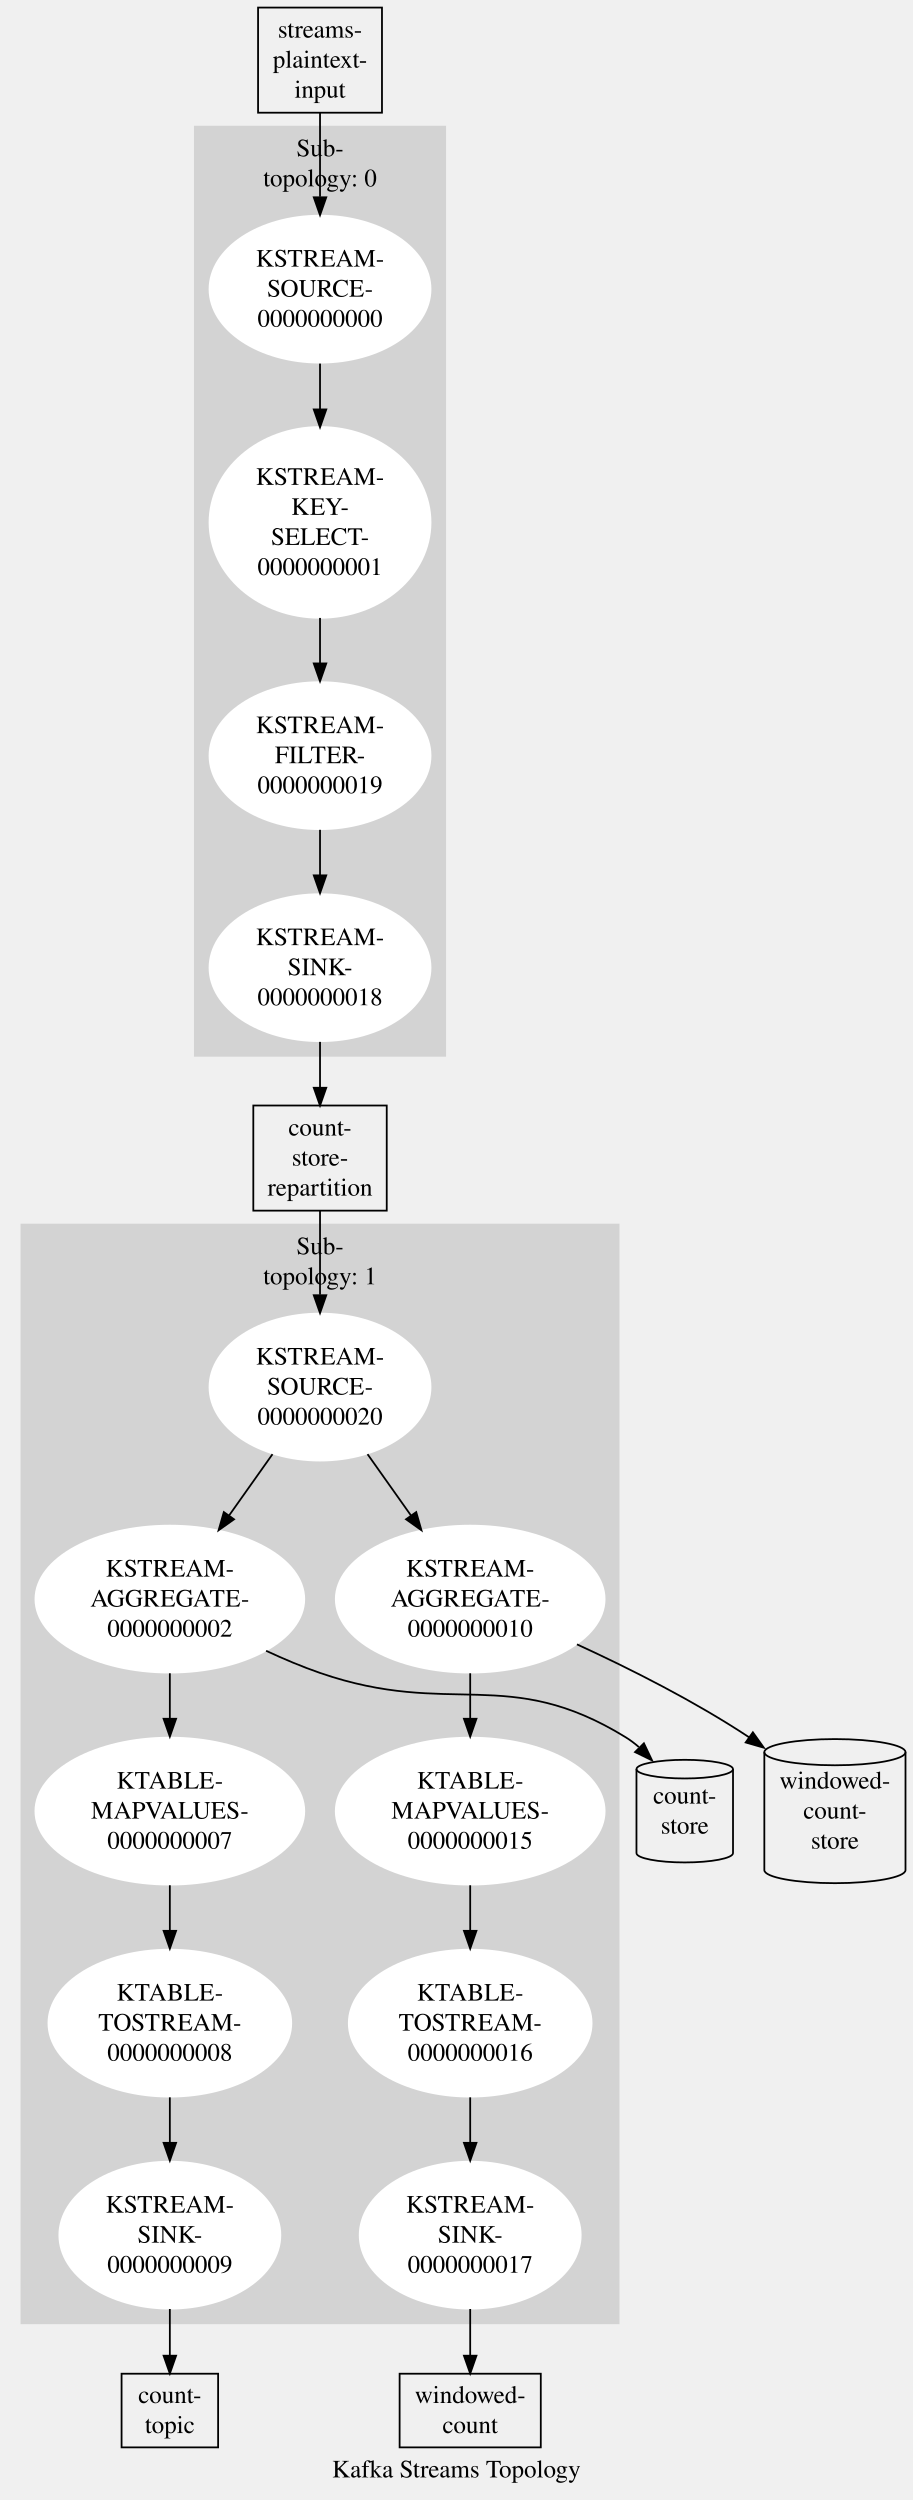
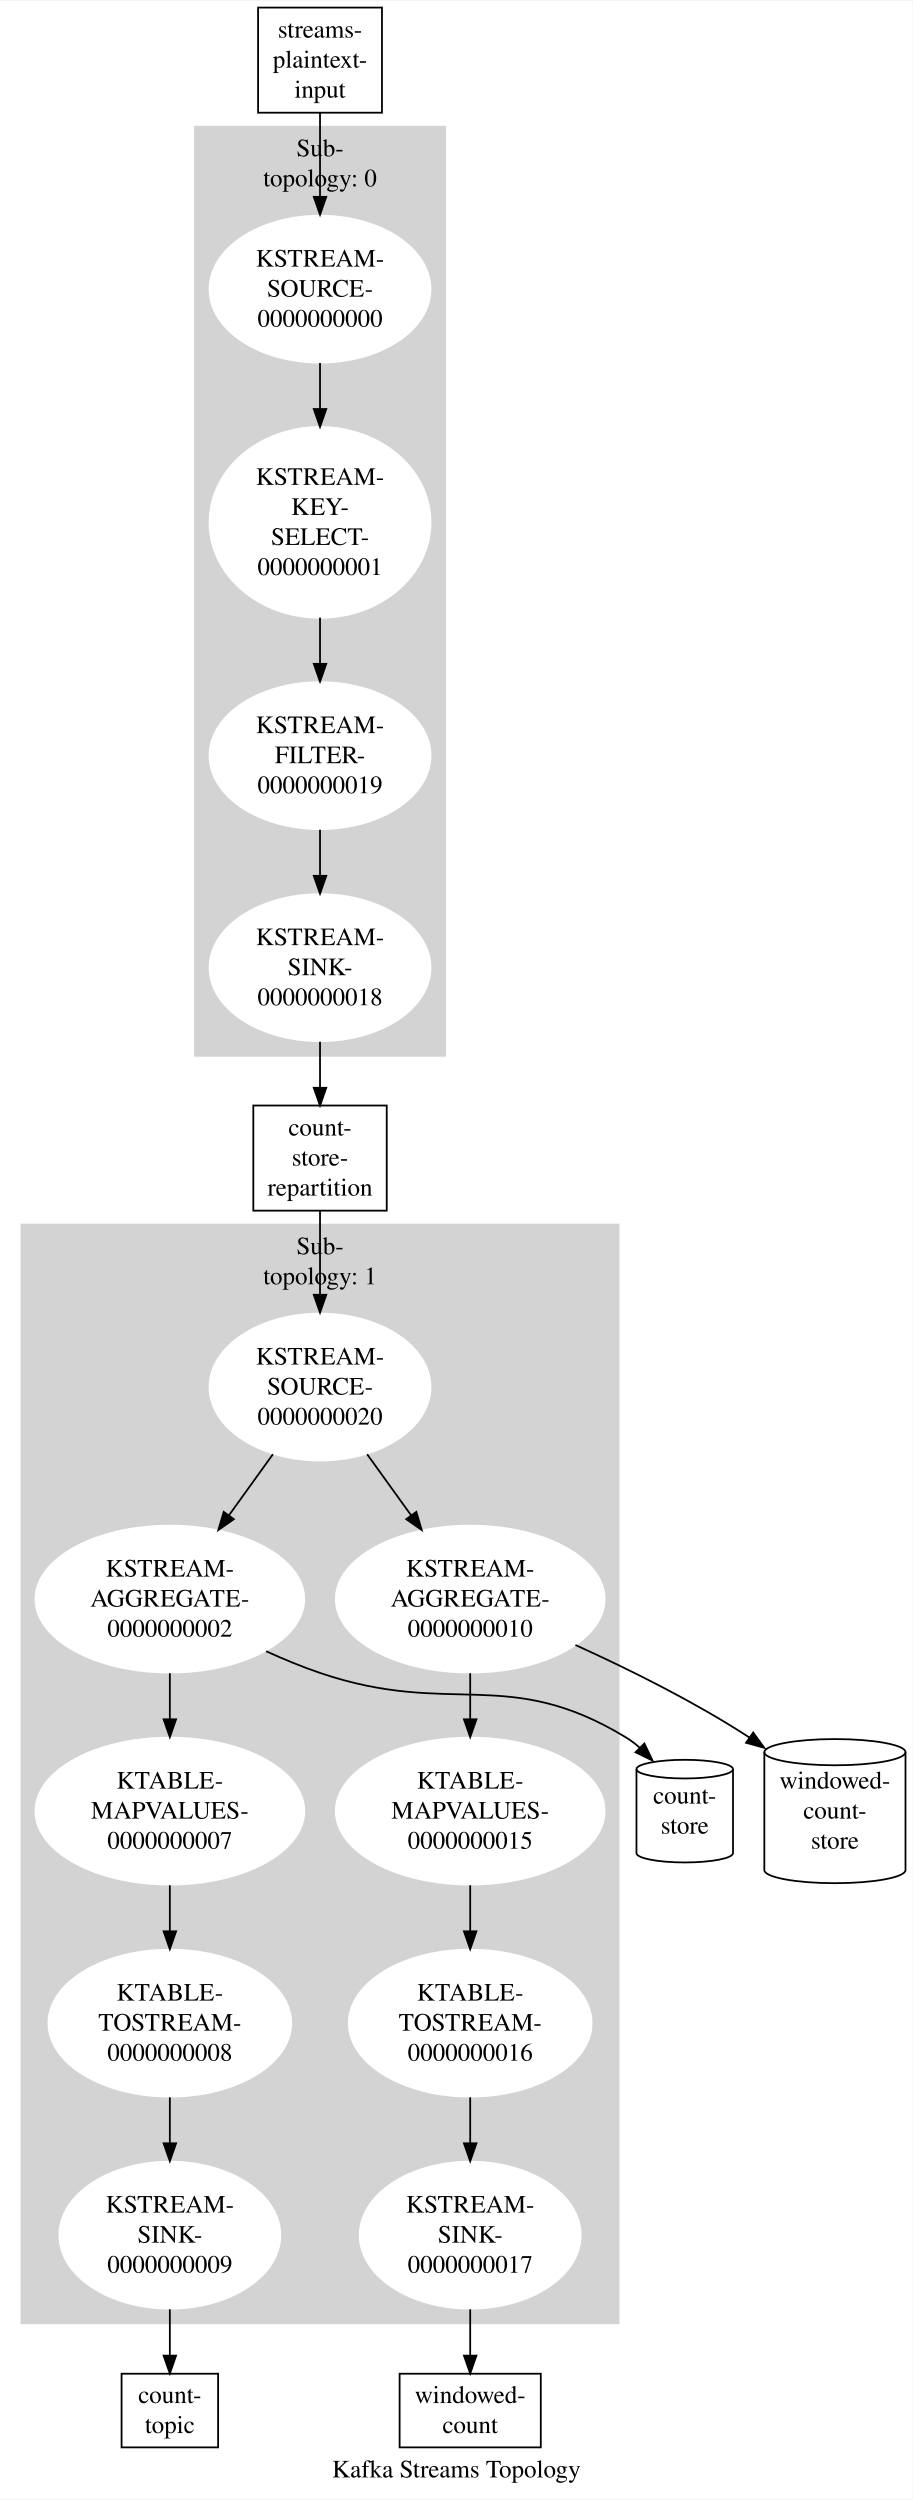
- <svg xmlns="http://www.w3.org/2000/svg" width="510pt" height="1397pt" viewBox="0.0 0.0 510.49 1397.47">
-   <g transform="scale(1 1) rotate(0) translate(4 1393.469)">
-     <text text-anchor="middle" x="251.245" y="-8.2" font-family="Times,serif" font-size="14.0" fill="#000000">Kafka Streams Topology</text>
-     <polygon fill="#d3d3d3" stroke="#d3d3d3" stroke-width="1.0" points="105,-803.35 105,-1323.069 245,-1323.069 245,-803.35 105,-803.35" />
-     <text text-anchor="middle" x="175.0" y="-1306.469" font-family="Times,serif" font-size="14.0" fill="#000000">Sub-</text>
-     <text text-anchor="middle" x="175.0" y="-1289.669" font-family="Times,serif" font-size="14.0" fill="#000000">topology: 0</text>
-     <polygon fill="#d3d3d3" stroke="#d3d3d3" stroke-width="1.0" points="8,-94.4 8,-708.95 342,-708.95 342,-94.4 8,-94.4" />
-     <text text-anchor="middle" x="175.0" y="-692.35" font-family="Times,serif" font-size="14.0" fill="#000000">Sub-</text>
-     <text text-anchor="middle" x="175.0" y="-675.55" font-family="Times,serif" font-size="14.0" fill="#000000">topology: 1</text>
-     <ellipse fill="#ffffff" stroke="#ffffff" stroke-width="1.0" cx="175.0" cy="-1232.174" rx="61.804" ry="41.091" />
-     <text text-anchor="middle" x="175.0" y="-1244.774" font-family="Times,serif" font-size="14.0" fill="#000000">KSTREAM-</text>
-     <text text-anchor="middle" x="175.0" y="-1227.974" font-family="Times,serif" font-size="14.0" fill="#000000">SOURCE-</text>
-     <text text-anchor="middle" x="175.0" y="-1211.174" font-family="Times,serif" font-size="14.0" fill="#000000">0000000000</text>
-     <ellipse fill="#ffffff" stroke="#ffffff" stroke-width="1.0" cx="175.0" cy="-1101.705" rx="61.804" ry="53.349" />
-     <text text-anchor="middle" x="175.0" y="-1122.705" font-family="Times,serif" font-size="14.0" fill="#000000">KSTREAM-</text>
-     <text text-anchor="middle" x="175.0" y="-1105.905" font-family="Times,serif" font-size="14.0" fill="#000000">KEY-</text>
-     <text text-anchor="middle" x="175.0" y="-1089.105" font-family="Times,serif" font-size="14.0" fill="#000000">SELECT-</text>
-     <text text-anchor="middle" x="175.0" y="-1072.305" font-family="Times,serif" font-size="14.0" fill="#000000">0000000001</text>
-     <path fill="none" stroke="#000000" stroke-width="1.0" d="M175,-1190.534C175,-1182.387 175,-1173.672 175,-1165.003" />
-     <polygon fill="#000000" stroke="#000000" stroke-width="1.0" points="178.5,-1164.883 175,-1154.884 171.5,-1164.884 178.5,-1164.883" />
-     <ellipse fill="#ffffff" stroke="#ffffff" stroke-width="1.0" cx="175.0" cy="-971.236" rx="61.804" ry="41.091" />
-     <text text-anchor="middle" x="175.0" y="-983.836" font-family="Times,serif" font-size="14.0" fill="#000000">KSTREAM-</text>
-     <text text-anchor="middle" x="175.0" y="-967.035" font-family="Times,serif" font-size="14.0" fill="#000000">FILTER-</text>
-     <text text-anchor="middle" x="175.0" y="-950.236" font-family="Times,serif" font-size="14.0" fill="#000000">0000000019</text>
-     <path fill="none" stroke="#000000" stroke-width="1.0" d="M175,-1048.262C175,-1039.856 175,-1031.181 175,-1022.819" />
-     <polygon fill="#000000" stroke="#000000" stroke-width="1.0" points="178.5,-1022.814 175,-1012.814 171.5,-1022.814 178.5,-1022.814" />
-     <ellipse fill="#ffffff" stroke="#ffffff" stroke-width="1.0" cx="175.0" cy="-852.645" rx="61.804" ry="41.091" />
-     <text text-anchor="middle" x="175.0" y="-865.245" font-family="Times,serif" font-size="14.0" fill="#000000">KSTREAM-</text>
-     <text text-anchor="middle" x="175.0" y="-848.445" font-family="Times,serif" font-size="14.0" fill="#000000">SINK-</text>
-     <text text-anchor="middle" x="175.0" y="-831.645" font-family="Times,serif" font-size="14.0" fill="#000000">0000000018</text>
-     <path fill="none" stroke="#000000" stroke-width="1.0" d="M175,-929.758C175,-921.591 175,-912.926 175,-904.468" />
-     <polygon fill="#000000" stroke="#000000" stroke-width="1.0" points="178.5,-904.299 175,-894.299 171.5,-904.299 178.5,-904.299" />
-     <polygon fill="none" stroke="#000000" stroke-width="1.0" points="212.314,-775.552 137.686,-775.552 137.686,-716.749 212.314,-716.749 212.314,-775.552" />
-     <text text-anchor="middle" x="175.0" y="-758.75" font-family="Times,serif" font-size="14.0" fill="#000000">count-</text>
-     <text text-anchor="middle" x="175.0" y="-741.95" font-family="Times,serif" font-size="14.0" fill="#000000">store-</text>
-     <text text-anchor="middle" x="175.0" y="-725.15" font-family="Times,serif" font-size="14.0" fill="#000000">repartition</text>
-     <path fill="none" stroke="#000000" stroke-width="1.0" d="M175,-811.167C175,-802.79 175,-794.003 175,-785.695" />
-     <polygon fill="#000000" stroke="#000000" stroke-width="1.0" points="178.5,-785.493 175,-775.493 171.5,-785.493 178.5,-785.493" />
-     <ellipse fill="#ffffff" stroke="#ffffff" stroke-width="1.0" cx="175.0" cy="-618.055" rx="61.804" ry="41.091" />
-     <text text-anchor="middle" x="175.0" y="-630.655" font-family="Times,serif" font-size="14.0" fill="#000000">KSTREAM-</text>
-     <text text-anchor="middle" x="175.0" y="-613.855" font-family="Times,serif" font-size="14.0" fill="#000000">SOURCE-</text>
-     <text text-anchor="middle" x="175.0" y="-597.055" font-family="Times,serif" font-size="14.0" fill="#000000">0000000020</text>
-     <ellipse fill="#ffffff" stroke="#ffffff" stroke-width="1.0" cx="91.0" cy="-499.465" rx="75.173" ry="41.091" />
-     <text text-anchor="middle" x="91.0" y="-512.065" font-family="Times,serif" font-size="14.0" fill="#000000">KSTREAM-</text>
-     <text text-anchor="middle" x="91.0" y="-495.265" font-family="Times,serif" font-size="14.0" fill="#000000">AGGREGATE-</text>
-     <text text-anchor="middle" x="91.0" y="-478.465" font-family="Times,serif" font-size="14.0" fill="#000000">0000000002</text>
-     <path fill="none" stroke="#000000" stroke-width="1.0" d="M148.422,-580.533C140.686,-569.612 132.14,-557.547 124.058,-546.136" />
-     <polygon fill="#000000" stroke="#000000" stroke-width="1.0" points="126.909,-544.105 118.272,-537.968 121.196,-548.151 126.909,-544.105" />
-     <ellipse fill="#ffffff" stroke="#ffffff" stroke-width="1.0" cx="259.0" cy="-499.465" rx="75.173" ry="41.091" />
-     <text text-anchor="middle" x="259.0" y="-512.065" font-family="Times,serif" font-size="14.0" fill="#000000">KSTREAM-</text>
-     <text text-anchor="middle" x="259.0" y="-495.265" font-family="Times,serif" font-size="14.0" fill="#000000">AGGREGATE-</text>
-     <text text-anchor="middle" x="259.0" y="-478.465" font-family="Times,serif" font-size="14.0" fill="#000000">0000000010</text>
-     <path fill="none" stroke="#000000" stroke-width="1.0" d="M201.578,-580.533C209.314,-569.612 217.86,-557.547 225.942,-546.136" />
-     <polygon fill="#000000" stroke="#000000" stroke-width="1.0" points="228.804,-548.151 231.728,-537.968 223.091,-544.105 228.804,-548.151" />
-     <ellipse fill="#ffffff" stroke="#ffffff" stroke-width="1.0" cx="91.0" cy="-380.875" rx="75.192" ry="41.091" />
-     <text text-anchor="middle" x="91.0" y="-393.475" font-family="Times,serif" font-size="14.0" fill="#000000">KTABLE-</text>
-     <text text-anchor="middle" x="91.0" y="-376.675" font-family="Times,serif" font-size="14.0" fill="#000000">MAPVALUES-</text>
-     <text text-anchor="middle" x="91.0" y="-359.875" font-family="Times,serif" font-size="14.0" fill="#000000">0000000007</text>
-     <path fill="none" stroke="#000000" stroke-width="1.0" d="M91,-457.988C91,-449.821 91,-441.156 91,-432.697" />
-     <polygon fill="#000000" stroke="#000000" stroke-width="1.0" points="94.5,-432.529 91,-422.529 87.5,-432.529 94.5,-432.529" />
-     <path fill="none" stroke="#000000" stroke-width="1.0" d="M406,-404.357C406,-407.237 393.898,-409.575 379,-409.575 364.102,-409.575 352,-407.237 352,-404.357 352,-404.357 352,-357.393 352,-357.393 352,-354.514 364.102,-352.175 379,-352.175 393.898,-352.175 406,-354.514 406,-357.393 406,-357.393 406,-404.357 406,-404.357" />
-     <path fill="none" stroke="#000000" stroke-width="1.0" d="M406,-404.357C406,-401.478 393.898,-399.139 379,-399.139 364.102,-399.139 352,-401.478 352,-404.357" />
-     <text text-anchor="middle" x="379.0" y="-385.075" font-family="Times,serif" font-size="14.0" fill="#000000">count-</text>
-     <text text-anchor="middle" x="379.0" y="-368.275" font-family="Times,serif" font-size="14.0" fill="#000000">store</text>
-     <path fill="none" stroke="#000000" stroke-width="1.0" d="M144.829,-470.558C154.685,-465.973 165.015,-461.615 175,-458.17 248.42,-432.841 279.871,-462.9 346,-422.17 348.564,-420.591 351.013,-418.738 353.334,-416.708" />
-     <polygon fill="#000000" stroke="#000000" stroke-width="1.0" points="356.161,-418.827 360.715,-409.261 351.19,-413.899 356.161,-418.827" />
-     <ellipse fill="#ffffff" stroke="#ffffff" stroke-width="1.0" cx="259.0" cy="-380.875" rx="75.192" ry="41.091" />
-     <text text-anchor="middle" x="259.0" y="-393.475" font-family="Times,serif" font-size="14.0" fill="#000000">KTABLE-</text>
-     <text text-anchor="middle" x="259.0" y="-376.675" font-family="Times,serif" font-size="14.0" fill="#000000">MAPVALUES-</text>
-     <text text-anchor="middle" x="259.0" y="-359.875" font-family="Times,serif" font-size="14.0" fill="#000000">0000000015</text>
-     <path fill="none" stroke="#000000" stroke-width="1.0" d="M259,-457.988C259,-449.821 259,-441.156 259,-432.697" />
-     <polygon fill="#000000" stroke="#000000" stroke-width="1.0" points="262.5,-432.529 259,-422.529 255.5,-432.529 262.5,-432.529" />
-     <path fill="none" stroke="#000000" stroke-width="1.0" d="M502.479,-413.848C502.479,-417.892 484.784,-421.176 463,-421.176 441.216,-421.176 423.521,-417.892 423.521,-413.848 423.521,-413.848 423.521,-347.902 423.521,-347.902 423.521,-343.859 441.216,-340.575 463,-340.575 484.784,-340.575 502.479,-343.859 502.479,-347.902 502.479,-347.902 502.479,-413.848 502.479,-413.848" />
-     <path fill="none" stroke="#000000" stroke-width="1.0" d="M502.479,-413.848C502.479,-409.805 484.784,-406.521 463,-406.521 441.216,-406.521 423.521,-409.805 423.521,-413.848" />
-     <text text-anchor="middle" x="463.0" y="-393.475" font-family="Times,serif" font-size="14.0" fill="#000000">windowed-</text>
-     <text text-anchor="middle" x="463.0" y="-376.675" font-family="Times,serif" font-size="14.0" fill="#000000">count-</text>
-     <text text-anchor="middle" x="463.0" y="-359.875" font-family="Times,serif" font-size="14.0" fill="#000000">store</text>
-     <path fill="none" stroke="#000000" stroke-width="1.0" d="M318.704,-474.163C348.599,-460.442 384.765,-442.206 415,-422.17 415.086,-422.113 415.172,-422.056 415.258,-421.999" />
-     <polygon fill="#000000" stroke="#000000" stroke-width="1.0" points="417.11,-424.976 423.25,-416.342 413.066,-419.262 417.11,-424.976" />
-     <ellipse fill="#ffffff" stroke="#ffffff" stroke-width="1.0" cx="91.0" cy="-262.285" rx="67.9" ry="41.091" />
-     <text text-anchor="middle" x="91.0" y="-274.885" font-family="Times,serif" font-size="14.0" fill="#000000">KTABLE-</text>
-     <text text-anchor="middle" x="91.0" y="-258.085" font-family="Times,serif" font-size="14.0" fill="#000000">TOSTREAM-</text>
-     <text text-anchor="middle" x="91.0" y="-241.285" font-family="Times,serif" font-size="14.0" fill="#000000">0000000008</text>
-     <path fill="none" stroke="#000000" stroke-width="1.0" d="M91,-339.398C91,-331.231 91,-322.566 91,-314.107" />
-     <polygon fill="#000000" stroke="#000000" stroke-width="1.0" points="94.5,-313.939 91,-303.939 87.5,-313.939 94.5,-313.939" />
-     <ellipse fill="#ffffff" stroke="#ffffff" stroke-width="1.0" cx="259.0" cy="-262.285" rx="67.9" ry="41.091" />
-     <text text-anchor="middle" x="259.0" y="-274.885" font-family="Times,serif" font-size="14.0" fill="#000000">KTABLE-</text>
-     <text text-anchor="middle" x="259.0" y="-258.085" font-family="Times,serif" font-size="14.0" fill="#000000">TOSTREAM-</text>
-     <text text-anchor="middle" x="259.0" y="-241.285" font-family="Times,serif" font-size="14.0" fill="#000000">0000000016</text>
-     <path fill="none" stroke="#000000" stroke-width="1.0" d="M259,-339.398C259,-331.231 259,-322.566 259,-314.107" />
-     <polygon fill="#000000" stroke="#000000" stroke-width="1.0" points="262.5,-313.939 259,-303.939 255.5,-313.939 262.5,-313.939" />
-     <ellipse fill="#ffffff" stroke="#ffffff" stroke-width="1.0" cx="91.0" cy="-143.695" rx="61.804" ry="41.091" />
-     <text text-anchor="middle" x="91.0" y="-156.295" font-family="Times,serif" font-size="14.0" fill="#000000">KSTREAM-</text>
-     <text text-anchor="middle" x="91.0" y="-139.495" font-family="Times,serif" font-size="14.0" fill="#000000">SINK-</text>
-     <text text-anchor="middle" x="91.0" y="-122.695" font-family="Times,serif" font-size="14.0" fill="#000000">0000000009</text>
-     <path fill="none" stroke="#000000" stroke-width="1.0" d="M91,-220.808C91,-212.641 91,-203.976 91,-195.517" />
-     <polygon fill="#000000" stroke="#000000" stroke-width="1.0" points="94.5,-195.349 91,-185.349 87.5,-195.349 94.5,-195.349" />
-     <ellipse fill="#ffffff" stroke="#ffffff" stroke-width="1.0" cx="259.0" cy="-143.695" rx="61.804" ry="41.091" />
-     <text text-anchor="middle" x="259.0" y="-156.295" font-family="Times,serif" font-size="14.0" fill="#000000">KSTREAM-</text>
-     <text text-anchor="middle" x="259.0" y="-139.495" font-family="Times,serif" font-size="14.0" fill="#000000">SINK-</text>
-     <text text-anchor="middle" x="259.0" y="-122.695" font-family="Times,serif" font-size="14.0" fill="#000000">0000000017</text>
-     <path fill="none" stroke="#000000" stroke-width="1.0" d="M259,-220.808C259,-212.641 259,-203.976 259,-195.517" />
-     <polygon fill="#000000" stroke="#000000" stroke-width="1.0" points="262.5,-195.349 259,-185.349 255.5,-195.349 262.5,-195.349" />
-     <polygon fill="none" stroke="#000000" stroke-width="1.0" points="118,-66.202 64,-66.202 64,-24.998 118,-24.998 118,-66.202" />
-     <text text-anchor="middle" x="91.0" y="-49.8" font-family="Times,serif" font-size="14.0" fill="#000000">count-</text>
-     <text text-anchor="middle" x="91.0" y="-33.0" font-family="Times,serif" font-size="14.0" fill="#000000">topic</text>
-     <path fill="none" stroke="#000000" stroke-width="1.0" d="M91,-102.378C91,-93.713 91,-84.718 91,-76.512" />
-     <polygon fill="#000000" stroke="#000000" stroke-width="1.0" points="94.5,-76.271 91,-66.271 87.5,-76.271 94.5,-76.271" />
-     <polygon fill="none" stroke="#000000" stroke-width="1.0" points="298.479,-66.202 219.521,-66.202 219.521,-24.998 298.479,-24.998 298.479,-66.202" />
-     <text text-anchor="middle" x="259.0" y="-49.8" font-family="Times,serif" font-size="14.0" fill="#000000">windowed-</text>
-     <text text-anchor="middle" x="259.0" y="-33.0" font-family="Times,serif" font-size="14.0" fill="#000000">count</text>
-     <path fill="none" stroke="#000000" stroke-width="1.0" d="M259,-102.378C259,-93.713 259,-84.718 259,-76.512" />
-     <polygon fill="#000000" stroke="#000000" stroke-width="1.0" points="262.5,-76.271 259,-66.271 255.5,-76.271 262.5,-76.271" />
-     <polygon fill="none" stroke="#000000" stroke-width="1.0" points="209.653,-1389.671 140.347,-1389.671 140.347,-1330.868 209.653,-1330.868 209.653,-1389.671" />
-     <text text-anchor="middle" x="175.0" y="-1372.869" font-family="Times,serif" font-size="14.0" fill="#000000">streams-</text>
-     <text text-anchor="middle" x="175.0" y="-1356.069" font-family="Times,serif" font-size="14.0" fill="#000000">plaintext-</text>
-     <text text-anchor="middle" x="175.0" y="-1339.269" font-family="Times,serif" font-size="14.0" fill="#000000">input</text>
-     <path fill="none" stroke="#000000" stroke-width="1.0" d="M175,-1330.882C175,-1316.946 175,-1299.877 175,-1283.877" />
-     <polygon fill="#000000" stroke="#000000" stroke-width="1.0" points="178.5,-1283.56 175,-1273.56 171.5,-1283.56 178.5,-1283.56" />
-     <path fill="none" stroke="#000000" stroke-width="1.0" d="M175,-716.763C175,-702.827 175,-685.758 175,-669.758" />
-     <polygon fill="#000000" stroke="#000000" stroke-width="1.0" points="178.5,-669.441 175,-659.441 171.5,-669.441 178.5,-669.441" />
+ <svg xmlns="http://www.w3.org/2000/svg" width="510px" height="1397px" viewBox="0.00 0.00 510.49 1397.47">
+   <g id="graph0" class="graph" transform="scale(1.0 1.0) rotate(0.0) translate(4.0 1393.47)">
+     <polygon fill="white" stroke="transparent" points="-4,4 -4,-1393.47 506.49,-1393.47 506.49,4 -4,4" />
+     <text text-anchor="middle" x="251.24" y="-8.2" font-family="Times,serif" font-size="14.00">Kafka Streams Topology</text>
+     <g id="clust1" class="cluster">
+       <polygon fill="lightgrey" stroke="lightgrey" points="105,-803.35 105,-1323.07 245,-1323.07 245,-803.35 105,-803.35" />
+       <text text-anchor="middle" x="175" y="-1306.47" font-family="Times,serif" font-size="14.00">Sub-</text>
+       <text text-anchor="middle" x="175" y="-1289.67" font-family="Times,serif" font-size="14.00">topology: 0</text>
+     </g>
+     <g id="clust2" class="cluster">
+       <polygon fill="lightgrey" stroke="lightgrey" points="8,-94.4 8,-708.95 342,-708.95 342,-94.4 8,-94.4" />
+       <text text-anchor="middle" x="175" y="-692.35" font-family="Times,serif" font-size="14.00">Sub-</text>
+       <text text-anchor="middle" x="175" y="-675.55" font-family="Times,serif" font-size="14.00">topology: 1</text>
+     </g>
+     <g id="node1" class="node">
+       <polygon fill="none" stroke="black" points="209.65,-1389.67 140.35,-1389.67 140.35,-1330.87 209.65,-1330.87 209.65,-1389.67" />
+       <text text-anchor="middle" x="175" y="-1372.87" font-family="Times,serif" font-size="14.00">streams-</text>
+       <text text-anchor="middle" x="175" y="-1356.07" font-family="Times,serif" font-size="14.00">plaintext-</text>
+       <text text-anchor="middle" x="175" y="-1339.27" font-family="Times,serif" font-size="14.00">input</text>
+     </g>
+     <g id="node7" class="node">
+       <ellipse fill="white" stroke="white" cx="175" cy="-1232.17" rx="61.8" ry="41.09" />
+       <text text-anchor="middle" x="175" y="-1244.77" font-family="Times,serif" font-size="14.00">KSTREAM-</text>
+       <text text-anchor="middle" x="175" y="-1227.97" font-family="Times,serif" font-size="14.00">SOURCE-</text>
+       <text text-anchor="middle" x="175" y="-1211.17" font-family="Times,serif" font-size="14.00">0000000000</text>
+     </g>
+     <g id="edge12" class="edge">
+       <path fill="none" stroke="black" d="M175,-1330.97C175,-1317.15 175,-1300.09 175,-1284.11" />
+       <polygon fill="black" stroke="black" points="178.5,-1283.81 175,-1273.81 171.5,-1283.81 178.5,-1283.81" />
+     </g>
+     <g id="node2" class="node">
+       <polygon fill="none" stroke="black" points="212.31,-775.55 137.69,-775.55 137.69,-716.75 212.31,-716.75 212.31,-775.55" />
+       <text text-anchor="middle" x="175" y="-758.75" font-family="Times,serif" font-size="14.00">count-</text>
+       <text text-anchor="middle" x="175" y="-741.95" font-family="Times,serif" font-size="14.00">store-</text>
+       <text text-anchor="middle" x="175" y="-725.15" font-family="Times,serif" font-size="14.00">repartition</text>
+     </g>
+     <g id="node11" class="node">
+       <ellipse fill="white" stroke="white" cx="175" cy="-618.06" rx="61.8" ry="41.09" />
+       <text text-anchor="middle" x="175" y="-630.66" font-family="Times,serif" font-size="14.00">KSTREAM-</text>
+       <text text-anchor="middle" x="175" y="-613.86" font-family="Times,serif" font-size="14.00">SOURCE-</text>
+       <text text-anchor="middle" x="175" y="-597.06" font-family="Times,serif" font-size="14.00">0000000020</text>
+     </g>
+     <g id="edge14" class="edge">
+       <path fill="none" stroke="black" d="M175,-716.85C175,-703.03 175,-685.98 175,-670" />
+       <polygon fill="black" stroke="black" points="178.5,-669.7 175,-659.7 171.5,-669.7 178.5,-669.7" />
+     </g>
+     <g id="node3" class="node">
+       <path fill="none" stroke="black" d="M406,-404.36C406,-407.24 393.9,-409.58 379,-409.58 364.1,-409.58 352,-407.24 352,-404.36 352,-404.36 352,-357.39 352,-357.39 352,-354.51 364.1,-352.17 379,-352.17 393.9,-352.17 406,-354.51 406,-357.39 406,-357.39 406,-404.36 406,-404.36" />
+       <path fill="none" stroke="black" d="M406,-404.36C406,-401.48 393.9,-399.14 379,-399.14 364.1,-399.14 352,-401.48 352,-404.36" />
+       <text text-anchor="middle" x="379" y="-385.08" font-family="Times,serif" font-size="14.00">count-</text>
+       <text text-anchor="middle" x="379" y="-368.28" font-family="Times,serif" font-size="14.00">store</text>
+     </g>
+     <g id="node4" class="node">
+       <path fill="none" stroke="black" d="M502.48,-413.85C502.48,-417.89 484.78,-421.18 463,-421.18 441.22,-421.18 423.52,-417.89 423.52,-413.85 423.52,-413.85 423.52,-347.9 423.52,-347.9 423.52,-343.86 441.22,-340.57 463,-340.57 484.78,-340.57 502.48,-343.86 502.48,-347.9 502.48,-347.9 502.48,-413.85 502.48,-413.85" />
+       <path fill="none" stroke="black" d="M502.48,-413.85C502.48,-409.81 484.78,-406.52 463,-406.52 441.22,-406.52 423.52,-409.81 423.52,-413.85" />
+       <text text-anchor="middle" x="463" y="-393.48" font-family="Times,serif" font-size="14.00">windowed-</text>
+       <text text-anchor="middle" x="463" y="-376.68" font-family="Times,serif" font-size="14.00">count-</text>
+       <text text-anchor="middle" x="463" y="-359.88" font-family="Times,serif" font-size="14.00">store</text>
+     </g>
+     <g id="node5" class="node">
+       <polygon fill="none" stroke="black" points="118,-66.2 64,-66.2 64,-25 118,-25 118,-66.2" />
+       <text text-anchor="middle" x="91" y="-49.8" font-family="Times,serif" font-size="14.00">count-</text>
+       <text text-anchor="middle" x="91" y="-33" font-family="Times,serif" font-size="14.00">topic</text>
+     </g>
+     <g id="node6" class="node">
+       <polygon fill="none" stroke="black" points="298.48,-66.2 219.52,-66.2 219.52,-25 298.48,-25 298.48,-66.2" />
+       <text text-anchor="middle" x="259" y="-49.8" font-family="Times,serif" font-size="14.00">windowed-</text>
+       <text text-anchor="middle" x="259" y="-33" font-family="Times,serif" font-size="14.00">count</text>
+     </g>
+     <g id="node8" class="node">
+       <ellipse fill="white" stroke="white" cx="175" cy="-1101.7" rx="61.8" ry="53.35" />
+       <text text-anchor="middle" x="175" y="-1122.7" font-family="Times,serif" font-size="14.00">KSTREAM-</text>
+       <text text-anchor="middle" x="175" y="-1105.9" font-family="Times,serif" font-size="14.00">KEY-</text>
+       <text text-anchor="middle" x="175" y="-1089.1" font-family="Times,serif" font-size="14.00">SELECT-</text>
+       <text text-anchor="middle" x="175" y="-1072.3" font-family="Times,serif" font-size="14.00">0000000001</text>
+     </g>
+     <g id="edge1" class="edge">
+       <path fill="none" stroke="black" d="M175,-1190.88C175,-1182.73 175,-1173.99 175,-1165.29" />
+       <polygon fill="black" stroke="black" points="178.5,-1165.12 175,-1155.12 171.5,-1165.12 178.5,-1165.12" />
+     </g>
+     <g id="node9" class="node">
+       <ellipse fill="white" stroke="white" cx="175" cy="-971.24" rx="61.8" ry="41.09" />
+       <text text-anchor="middle" x="175" y="-983.84" font-family="Times,serif" font-size="14.00">KSTREAM-</text>
+       <text text-anchor="middle" x="175" y="-967.04" font-family="Times,serif" font-size="14.00">FILTER-</text>
+       <text text-anchor="middle" x="175" y="-950.24" font-family="Times,serif" font-size="14.00">0000000019</text>
+     </g>
+     <g id="edge2" class="edge">
+       <path fill="none" stroke="black" d="M175,-1048.45C175,-1039.96 175,-1031.17 175,-1022.72" />
+       <polygon fill="black" stroke="black" points="178.5,-1022.62 175,-1012.62 171.5,-1022.62 178.5,-1022.62" />
+     </g>
+     <g id="node10" class="node">
+       <ellipse fill="white" stroke="white" cx="175" cy="-852.65" rx="61.8" ry="41.09" />
+       <text text-anchor="middle" x="175" y="-865.25" font-family="Times,serif" font-size="14.00">KSTREAM-</text>
+       <text text-anchor="middle" x="175" y="-848.45" font-family="Times,serif" font-size="14.00">SINK-</text>
+       <text text-anchor="middle" x="175" y="-831.65" font-family="Times,serif" font-size="14.00">0000000018</text>
+     </g>
+     <g id="edge3" class="edge">
+       <path fill="none" stroke="black" d="M175,-929.79C175,-921.56 175,-912.8 175,-904.27" />
+       <polygon fill="black" stroke="black" points="178.5,-904.02 175,-894.02 171.5,-904.02 178.5,-904.02" />
+     </g>
+     <g id="edge13" class="edge">
+       <path fill="none" stroke="black" d="M175,-811.24C175,-802.85 175,-794.01 175,-785.68" />
+       <polygon fill="black" stroke="black" points="178.5,-785.47 175,-775.47 171.5,-785.47 178.5,-785.47" />
+     </g>
+     <g id="node12" class="node">
+       <ellipse fill="white" stroke="white" cx="91" cy="-499.47" rx="75.17" ry="41.09" />
+       <text text-anchor="middle" x="91" y="-512.07" font-family="Times,serif" font-size="14.00">KSTREAM-</text>
+       <text text-anchor="middle" x="91" y="-495.27" font-family="Times,serif" font-size="14.00">AGGREGATE-</text>
+       <text text-anchor="middle" x="91" y="-478.47" font-family="Times,serif" font-size="14.00">0000000002</text>
+     </g>
+     <g id="edge4" class="edge">
+       <path fill="none" stroke="black" d="M148.65,-580.49C140.83,-569.63 132.17,-557.6 123.98,-546.24" />
+       <polygon fill="black" stroke="black" points="126.81,-544.18 118.12,-538.11 121.13,-548.27 126.81,-544.18" />
+     </g>
+     <g id="node16" class="node">
+       <ellipse fill="white" stroke="white" cx="259" cy="-499.47" rx="75.17" ry="41.09" />
+       <text text-anchor="middle" x="259" y="-512.07" font-family="Times,serif" font-size="14.00">KSTREAM-</text>
+       <text text-anchor="middle" x="259" y="-495.27" font-family="Times,serif" font-size="14.00">AGGREGATE-</text>
+       <text text-anchor="middle" x="259" y="-478.47" font-family="Times,serif" font-size="14.00">0000000010</text>
+     </g>
+     <g id="edge5" class="edge">
+       <path fill="none" stroke="black" d="M201.35,-580.49C209.17,-569.63 217.83,-557.6 226.02,-546.24" />
+       <polygon fill="black" stroke="black" points="228.87,-548.27 231.88,-538.11 223.19,-544.18 228.87,-548.27" />
+     </g>
+     <g id="edge15" class="edge">
+       <path fill="none" stroke="black" d="M144.88,-470.29C154.73,-465.81 165.05,-461.55 175,-458.17 248.54,-433.2 279.63,-462.5 346,-422.17 348.78,-420.48 351.43,-418.47 353.94,-416.26" />
+       <polygon fill="black" stroke="black" points="356.42,-418.72 360.99,-409.16 351.46,-413.79 356.42,-418.72" />
+     </g>
+     <g id="node13" class="node">
+       <ellipse fill="white" stroke="white" cx="91" cy="-380.88" rx="75.19" ry="41.09" />
+       <text text-anchor="middle" x="91" y="-393.48" font-family="Times,serif" font-size="14.00">KTABLE-</text>
+       <text text-anchor="middle" x="91" y="-376.68" font-family="Times,serif" font-size="14.00">MAPVALUES-</text>
+       <text text-anchor="middle" x="91" y="-359.88" font-family="Times,serif" font-size="14.00">0000000007</text>
+     </g>
+     <g id="edge6" class="edge">
+       <path fill="none" stroke="black" d="M91,-458.01C91,-449.79 91,-441.03 91,-432.5" />
+       <polygon fill="black" stroke="black" points="94.5,-432.25 91,-422.25 87.5,-432.25 94.5,-432.25" />
+     </g>
+     <g id="node14" class="node">
+       <ellipse fill="white" stroke="white" cx="91" cy="-262.29" rx="67.9" ry="41.09" />
+       <text text-anchor="middle" x="91" y="-274.89" font-family="Times,serif" font-size="14.00">KTABLE-</text>
+       <text text-anchor="middle" x="91" y="-258.09" font-family="Times,serif" font-size="14.00">TOSTREAM-</text>
+       <text text-anchor="middle" x="91" y="-241.29" font-family="Times,serif" font-size="14.00">0000000008</text>
+     </g>
+     <g id="edge7" class="edge">
+       <path fill="none" stroke="black" d="M91,-339.42C91,-331.2 91,-322.44 91,-313.91" />
+       <polygon fill="black" stroke="black" points="94.5,-313.66 91,-303.66 87.5,-313.66 94.5,-313.66" />
+     </g>
+     <g id="node15" class="node">
+       <ellipse fill="white" stroke="white" cx="91" cy="-143.7" rx="61.8" ry="41.09" />
+       <text text-anchor="middle" x="91" y="-156.3" font-family="Times,serif" font-size="14.00">KSTREAM-</text>
+       <text text-anchor="middle" x="91" y="-139.5" font-family="Times,serif" font-size="14.00">SINK-</text>
+       <text text-anchor="middle" x="91" y="-122.7" font-family="Times,serif" font-size="14.00">0000000009</text>
+     </g>
+     <g id="edge8" class="edge">
+       <path fill="none" stroke="black" d="M91,-220.83C91,-212.61 91,-203.85 91,-195.32" />
+       <polygon fill="black" stroke="black" points="94.5,-195.07 91,-185.07 87.5,-195.07 94.5,-195.07" />
+     </g>
+     <g id="edge17" class="edge">
+       <path fill="none" stroke="black" d="M91,-102.22C91,-93.59 91,-84.62 91,-76.48" />
+       <polygon fill="black" stroke="black" points="94.5,-76.33 91,-66.33 87.5,-76.33 94.5,-76.33" />
+     </g>
+     <g id="edge16" class="edge">
+       <path fill="none" stroke="black" d="M317.88,-473.78C347.89,-460.19 384.42,-442.06 415,-422.17 415.09,-422.11 415.18,-422.06 415.27,-422" />
+       <polygon fill="black" stroke="black" points="417.28,-424.86 423.49,-416.28 413.28,-419.11 417.28,-424.86" />
+     </g>
+     <g id="node17" class="node">
+       <ellipse fill="white" stroke="white" cx="259" cy="-380.88" rx="75.19" ry="41.09" />
+       <text text-anchor="middle" x="259" y="-393.48" font-family="Times,serif" font-size="14.00">KTABLE-</text>
+       <text text-anchor="middle" x="259" y="-376.68" font-family="Times,serif" font-size="14.00">MAPVALUES-</text>
+       <text text-anchor="middle" x="259" y="-359.88" font-family="Times,serif" font-size="14.00">0000000015</text>
+     </g>
+     <g id="edge9" class="edge">
+       <path fill="none" stroke="black" d="M259,-458.01C259,-449.79 259,-441.03 259,-432.5" />
+       <polygon fill="black" stroke="black" points="262.5,-432.25 259,-422.25 255.5,-432.25 262.5,-432.25" />
+     </g>
+     <g id="node18" class="node">
+       <ellipse fill="white" stroke="white" cx="259" cy="-262.29" rx="67.9" ry="41.09" />
+       <text text-anchor="middle" x="259" y="-274.89" font-family="Times,serif" font-size="14.00">KTABLE-</text>
+       <text text-anchor="middle" x="259" y="-258.09" font-family="Times,serif" font-size="14.00">TOSTREAM-</text>
+       <text text-anchor="middle" x="259" y="-241.29" font-family="Times,serif" font-size="14.00">0000000016</text>
+     </g>
+     <g id="edge10" class="edge">
+       <path fill="none" stroke="black" d="M259,-339.42C259,-331.2 259,-322.44 259,-313.91" />
+       <polygon fill="black" stroke="black" points="262.5,-313.66 259,-303.66 255.5,-313.66 262.5,-313.66" />
+     </g>
+     <g id="node19" class="node">
+       <ellipse fill="white" stroke="white" cx="259" cy="-143.7" rx="61.8" ry="41.09" />
+       <text text-anchor="middle" x="259" y="-156.3" font-family="Times,serif" font-size="14.00">KSTREAM-</text>
+       <text text-anchor="middle" x="259" y="-139.5" font-family="Times,serif" font-size="14.00">SINK-</text>
+       <text text-anchor="middle" x="259" y="-122.7" font-family="Times,serif" font-size="14.00">0000000017</text>
+     </g>
+     <g id="edge11" class="edge">
+       <path fill="none" stroke="black" d="M259,-220.83C259,-212.61 259,-203.85 259,-195.32" />
+       <polygon fill="black" stroke="black" points="262.5,-195.07 259,-185.07 255.5,-195.07 262.5,-195.07" />
+     </g>
+     <g id="edge18" class="edge">
+       <path fill="none" stroke="black" d="M259,-102.22C259,-93.59 259,-84.62 259,-76.48" />
+       <polygon fill="black" stroke="black" points="262.5,-76.33 259,-66.33 255.5,-76.33 262.5,-76.33" />
+     </g>
  </g>
</svg>
